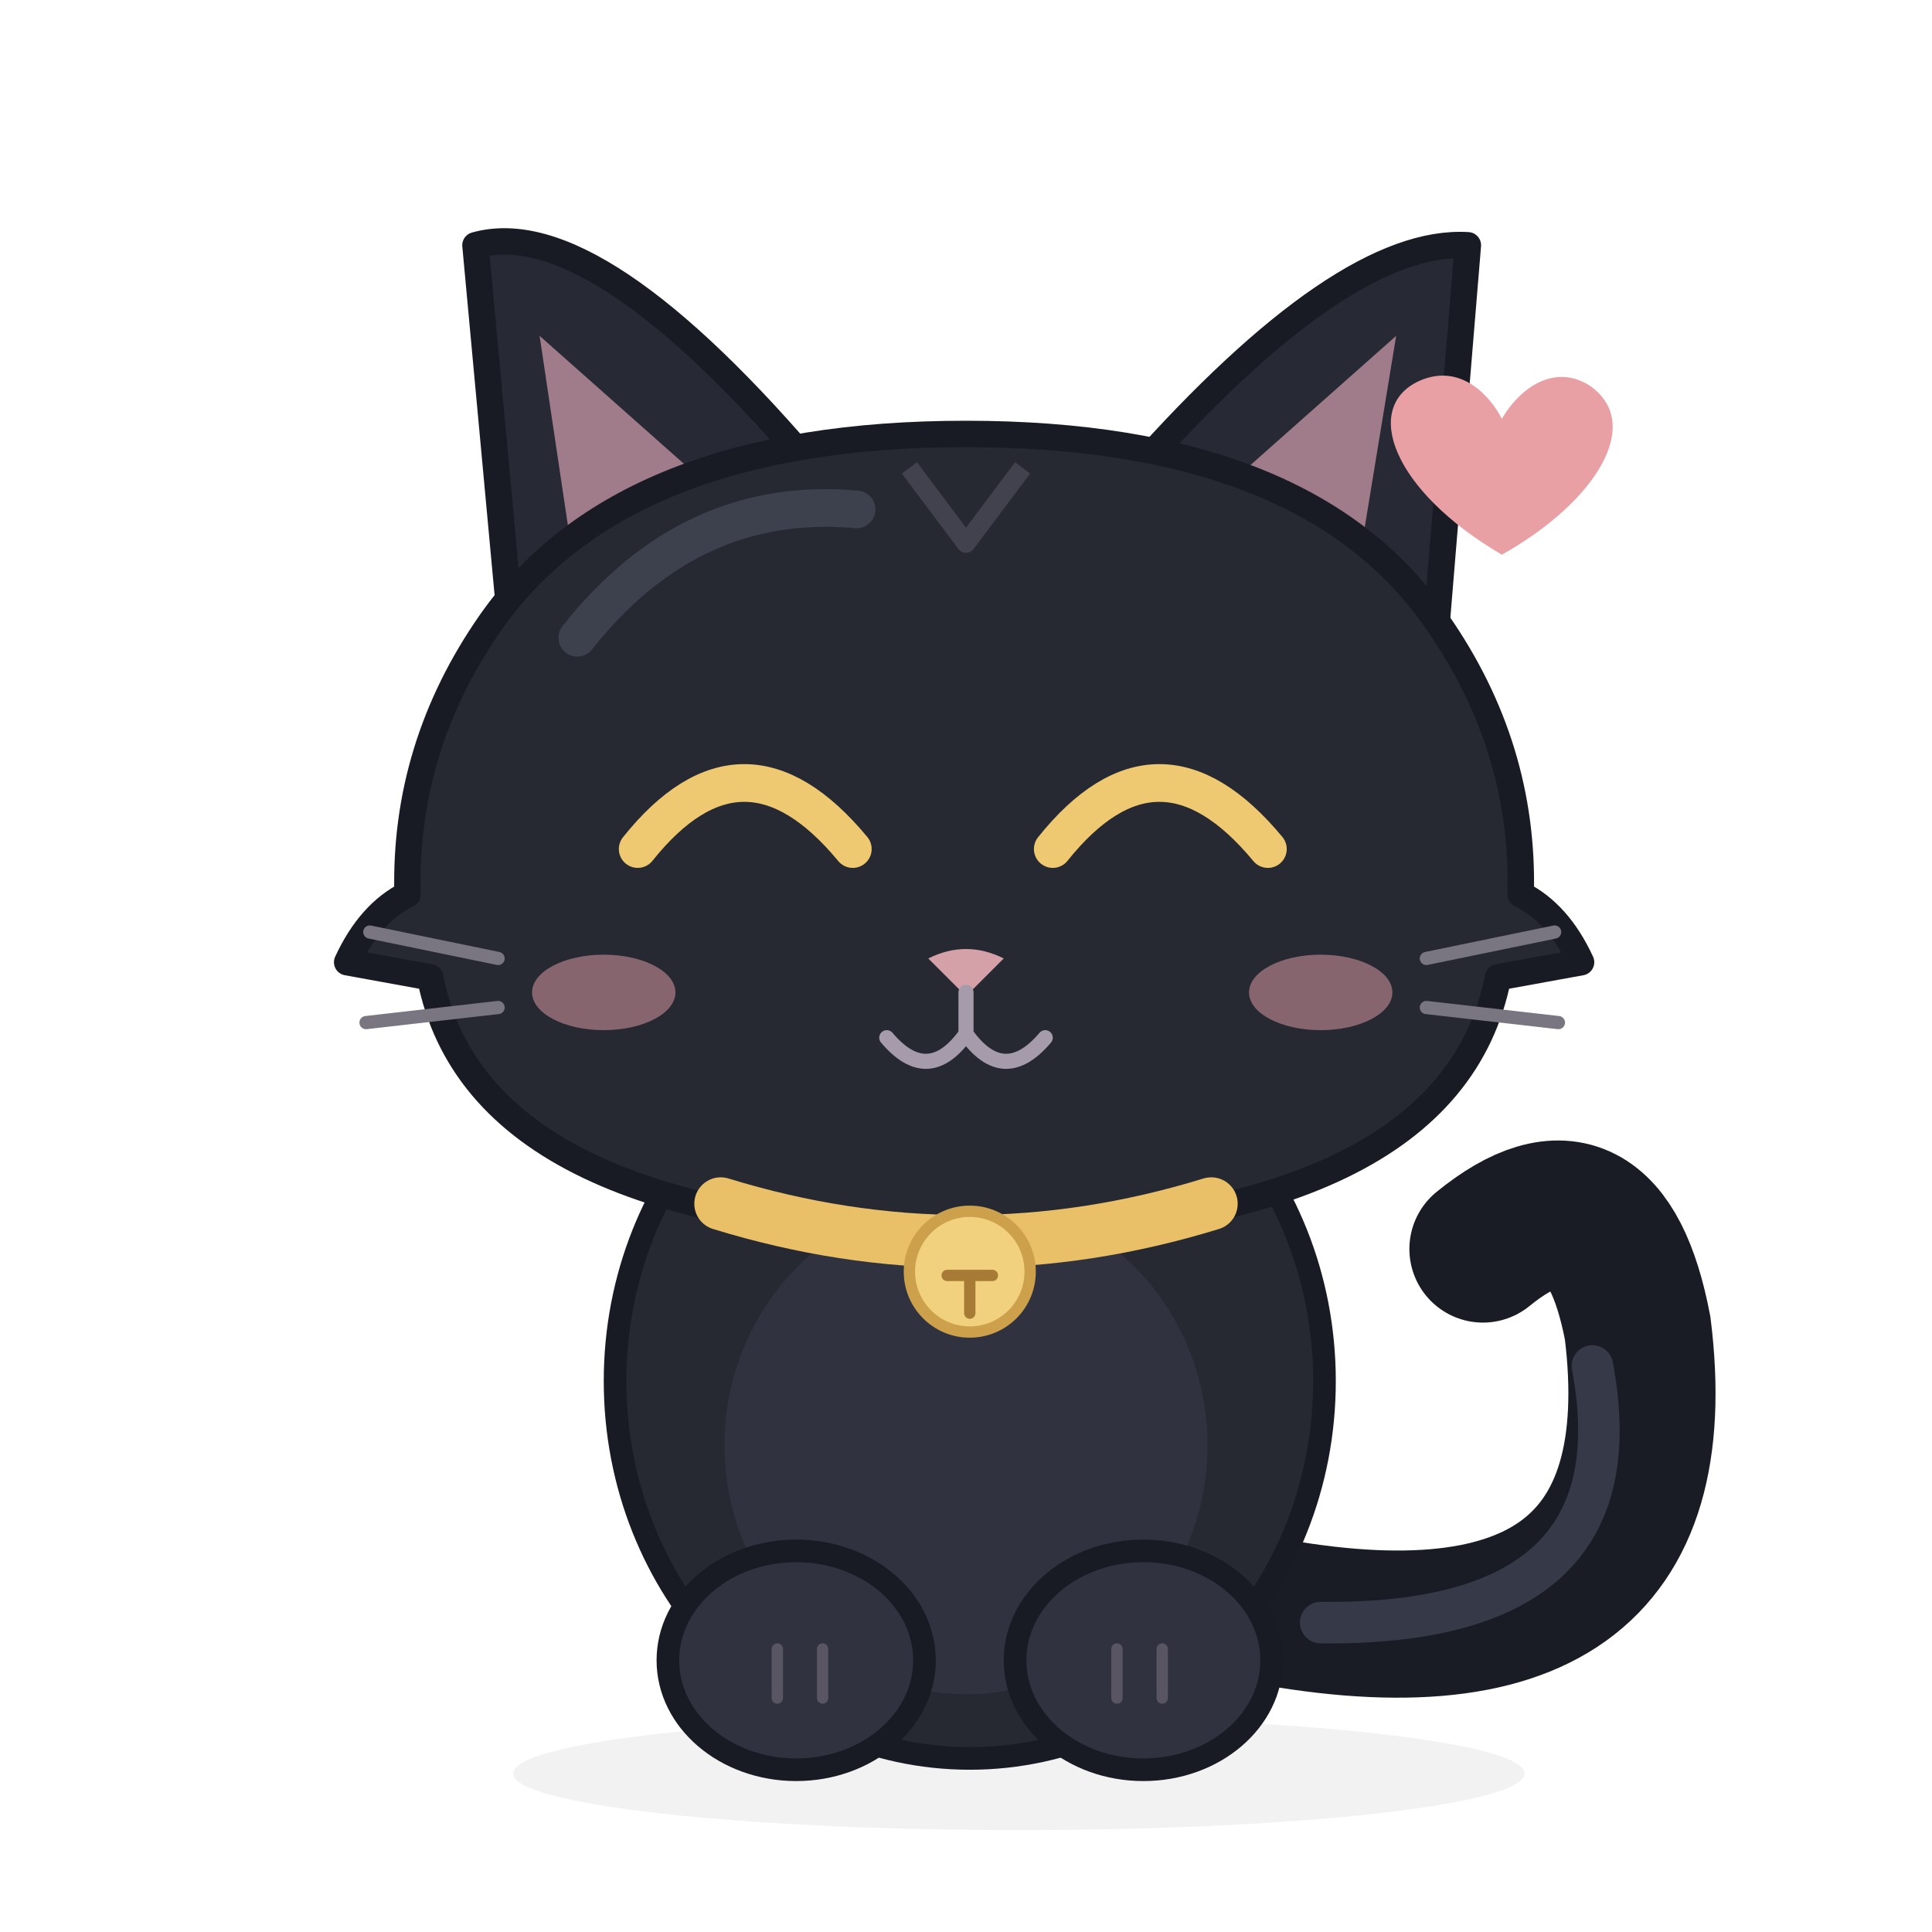
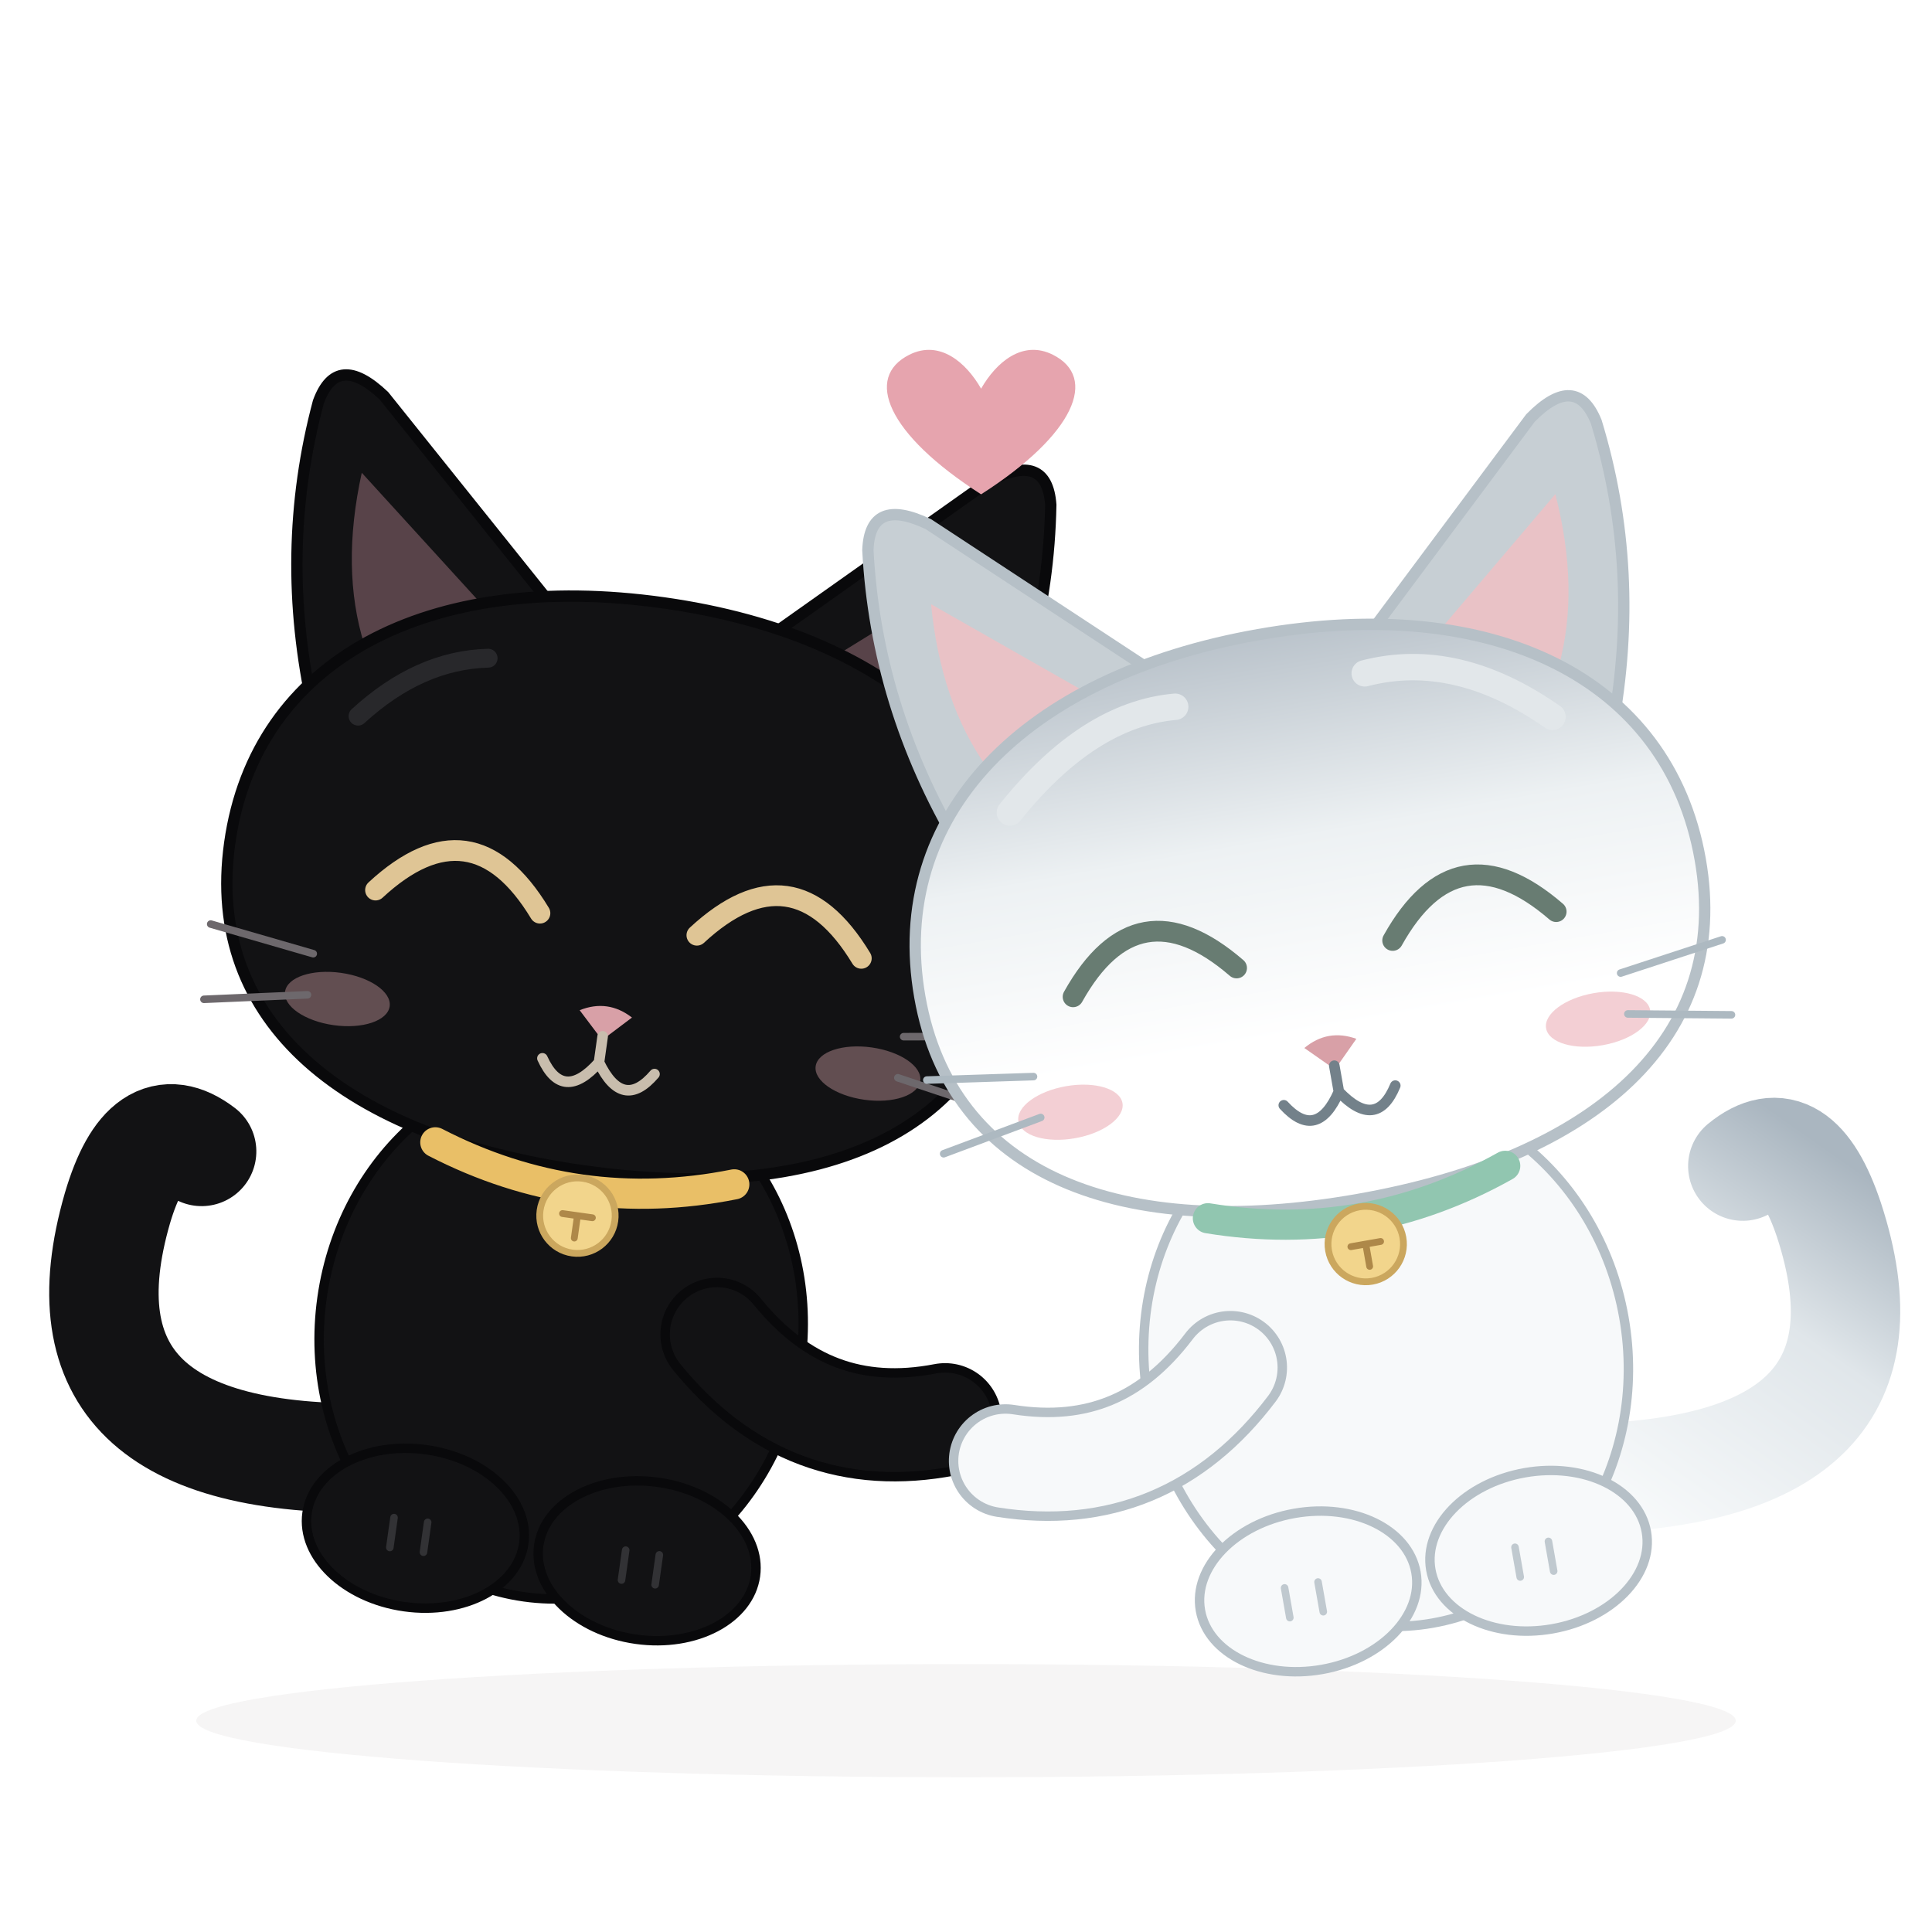
<svg xmlns="http://www.w3.org/2000/svg" width="512" height="512" viewBox="0 0 512 512">
-   <ellipse cx="270" cy="470" rx="134" ry="15" fill="#614e4712" />
-   <path d="M331 426q115 23 103-74-9-47-41-21" fill="none" stroke="#1a1c25" stroke-width="39" stroke-linecap="round" />
-   <path d="M350 430q85 1 72-68" fill="none" stroke="#363947" stroke-width="11" stroke-linecap="round" />
-   <ellipse cx="257" cy="366" rx="94" ry="100" fill="#262832" stroke="#191b24" stroke-width="6" />
-   <ellipse cx="256" cy="383" rx="64" ry="66" fill="#30333f" />
-   <ellipse cx="211" cy="440" rx="34" ry="29" fill="#30333f" stroke="#191b24" stroke-width="6" />
-   <ellipse cx="303" cy="440" rx="34" ry="29" fill="#30333f" stroke="#191b24" stroke-width="6" />
-   <path d="M206 437v13m12-13v13m78-13v13m12-13v13" stroke="#595563" stroke-width="3" stroke-linecap="round" />
-   <path d="M136 173 126 65q32-9 91 61M301 125q55-62 88-60l-9 109" fill="#272934" stroke="#191b24" stroke-width="7" stroke-linejoin="round" />
-   <path d="m143 89 10 67 43-20Z M370 89l-11 67-42-20Z" fill="#a07b89" />
-   <path d="M130 165q-23 33-22 72-10 5-16 18l22 4q13 66 142 68 128-2 141-68l22-4q-6-13-16-18 1-39-22-72-34-50-125-50t-126 50Z" fill="#262832" stroke="#191b24" stroke-width="7" stroke-linejoin="round" />
-   <path d="M153 169q30-38 74-34" fill="none" stroke="#3d404d" stroke-width="10" stroke-linecap="round" />
-   <path d="m241 124 15 20 15-20" fill="none" stroke="#41424e" stroke-width="5" stroke-linejoin="round" />
-   <path d="M169 225q28 -35 57 0M279 225q28 -35 57 0" fill="none" stroke="#efc972" stroke-width="10" stroke-linecap="round" />
-   <ellipse cx="160" cy="263" rx="19" ry="10" fill="#d698a1" opacity=".55" />
-   <ellipse cx="350" cy="263" rx="19" ry="10" fill="#d698a1" opacity=".55" />
-   <path d="M246 254q10-5 20 0l-10 10Z" fill="#d5a1a9" />
-   <path d="M256 263v11m0 0q-10 14-21 1m21-1q10 14 21 1" fill="none" stroke="#a59baa" stroke-width="4" stroke-linecap="round" />
-   <path d="m132 254-34-7m34 20-35 4m281-17 34-7m-34 20 35 4" stroke="#797681" stroke-width="3.5" stroke-linecap="round" />
-   <path d="M191 319q65 20 130 0" fill="none" stroke="#e9bf67" stroke-width="14" stroke-linecap="round" />
-   <circle cx="257" cy="337" r="16" fill="#f1d17e" stroke="#cda04c" stroke-width="3" />
-   <path d="M251 338h12m-6 0v10" stroke="#a77b36" stroke-width="3" stroke-linecap="round" />
-   <path d="M398 147c-29-17-37-39-22-46 11-5 19 4 22 10 4-7 13-15 23-9 15 10 2 31-23 45Z" fill="#e9a0a4" />
+   <defs>
+     <linearGradient id="silver-fur" x1="0" y1="0" x2="0" y2="1">
+       <stop stop-color="#bac3cb" />
+       <stop offset=".36" stop-color="#edf1f3" />
+       <stop offset=".7" stop-color="#ffffff" />
+     </linearGradient>
+     <linearGradient id="silver-tail" x1="0" y1="1" x2="1" y2="0">
+       <stop stop-color="#f8fafb" />
+       <stop offset=".6" stop-color="#e0e6ea" />
+       <stop offset="1" stop-color="#aab6c0" />
+     </linearGradient>
+   </defs>
+   <ellipse cx="256" cy="456" rx="204" ry="15" fill="#67574f0e" />
+   <g transform="translate(165 237) rotate(8)">
+     <g>
+       <path d="M-44 157q-87 14-77-56 4-27 20-18" fill="none" stroke="#121214" stroke-width="29" stroke-linecap="round" />
+       <ellipse cx="0" cy="117" rx="64" ry="71" fill="#121214" stroke="#09090b" stroke-width="2.5" />
+       <ellipse cx="-31" cy="174" rx="29" ry="21" fill="#121214" stroke="#09090b" stroke-width="2.5" />
+       <ellipse cx="31" cy="174" rx="29" ry="21" fill="#121214" stroke="#09090b" stroke-width="2.5" />
+       <path d="M-37 172v8m9-8v8m53-8v8m9-8v8" stroke="#323235" stroke-width="2" stroke-linecap="round" />
+       <path d="M-88-37q-15-40-10-81 3-14 17-4l52 49M29-73l52-49q14-10 17 4 5 41-10 81" fill="#121214" stroke="#09090b" stroke-width="3" stroke-linejoin="round" />
+       <path d="M-84-101q-2 26 7 45l28-16ZM84-101q2 26-7 45L49-72Z" fill="#584349" />
+       <path d="M0-78c-63 0-105 30-105 79 0 48 41 73 105 73S105 49 105 1C105-48 63-78 0-78Z" fill="#121214" stroke="#09090b" stroke-width="3" />
+       <path d="M-76-37q14-17 32-20" fill="none" stroke="#28282b" stroke-width="5" stroke-linecap="round" />
+       <path d="M-65 8q22 -27 44 0M21 8q22 -27 44 0" fill="none" stroke="#dfc595" stroke-width="5.5" stroke-linecap="round" />
+       <ellipse cx="-71" cy="38" rx="14" ry="7" fill="#edb6bd" opacity=".36" />
+       <ellipse cx="71" cy="38" rx="14" ry="7" fill="#edb6bd" opacity=".36" />
+       <path d="M-7 32q7-4 14 0l-7 7Z" fill="#d8a0a7" />
+       <path d="M0 38v7m0 0q-8 12-15 1m15-1q8 12 15 1" fill="none" stroke="#c8bdad" stroke-width="2.8" stroke-linecap="round" />
+       <path d="m-79 27-28-4m28 15-27 5m185-16 28-4m-28 15 27 5" fill="none" stroke="#6d686c" stroke-width="2" stroke-linecap="round" />
+       <path d="M-40 72q40 14 80 0" fill="none" stroke="#e9bf67" stroke-width="8" stroke-linecap="round" />
+       <circle cx="0" cy="86" r="10" fill="#f2d58c" stroke="#cba75e" stroke-width="1.8" />
+       <path d="M-4 86h8m-4 0v6" stroke="#ae8849" stroke-width="1.8" stroke-linecap="round" />
+       <path d="M41 112q28 26 63 14" fill="none" stroke="#09090b" stroke-width="30" stroke-linecap="round" />
+       <path d="M41 112q28 26 63 14" fill="none" stroke="#121214" stroke-width="25" stroke-linecap="round" />
+     </g>
+   </g>
+   <g transform="translate(347 245) rotate(-10)">
+     <g>
+       <path d="M45 157q87 14 77-56-4-27-20-18" fill="none" stroke="url(#silver-tail)" stroke-width="29" stroke-linecap="round" />
+       <ellipse cx="0" cy="117" rx="64" ry="71" fill="#f7f9fa" stroke="#b6c0c7" stroke-width="2.5" />
+       <ellipse cx="-31" cy="174" rx="29" ry="21" fill="#f7f9fa" stroke="#b6c0c7" stroke-width="2.5" />
+       <ellipse cx="31" cy="174" rx="29" ry="21" fill="#f7f9fa" stroke="#b6c0c7" stroke-width="2.5" />
+       <path d="M-37 172v8m9-8v8m53-8v8m9-8v8" stroke="#c0c9cf" stroke-width="2" stroke-linecap="round" />
+       <path d="M-88-37q-15-40-10-81 3-14 17-4l52 49M29-73l52-49q14-10 17 4 5 41-10 81" fill="#c7cfd4" stroke="#b6c0c7" stroke-width="3" stroke-linejoin="round" />
+       <path d="M-84-101q-2 26 7 45l28-16ZM84-101q2 26-7 45L49-72Z" fill="#e9c2c6" />
+       <path d="M0-78c-63 0-105 30-105 79 0 48 41 73 105 73S105 49 105 1C105-48 63-78 0-78Z" fill="url(#silver-fur)" stroke="#b6c0c7" stroke-width="3" />
+       <path d="M-73-43q25-22 48-20M26-63q25-2 47 20" fill="none" stroke="#e2e7ea" stroke-width="7" stroke-linecap="round" />
+       <path d="M-65 8q22 -27 44 0M21 8q22 -27 44 0" fill="none" stroke="#687c72" stroke-width="5.5" stroke-linecap="round" />
+       <ellipse cx="-71" cy="38" rx="14" ry="7" fill="#edb6bd" opacity=".65" />
+       <ellipse cx="71" cy="38" rx="14" ry="7" fill="#edb6bd" opacity=".65" />
+       <path d="M-7 32q7-4 14 0l-7 7Z" fill="#d8a0a7" />
+       <path d="M0 38v7m0 0q-8 12-15 1m15-1q8 12 15 1" fill="none" stroke="#73818a" stroke-width="2.8" stroke-linecap="round" />
+       <path d="m-79 27-28-4m28 15-27 5m185-16 28-4m-28 15 27 5" fill="none" stroke="#adb9c1" stroke-width="2" stroke-linecap="round" />
+       <path d="M-40 72q40 14 80 0" fill="none" stroke="#91c6b0" stroke-width="8" stroke-linecap="round" />
+       <circle cx="0" cy="86" r="10" fill="#f2d58c" stroke="#cba75e" stroke-width="1.8" />
+       <path d="M-4 86h8m-4 0v6" stroke="#ae8849" stroke-width="1.8" stroke-linecap="round" />
+       <path d="M-41 112q-28 26 -63 14" fill="none" stroke="#b6c0c7" stroke-width="30" stroke-linecap="round" />
+       <path d="M-41 112q-28 26 -63 14" fill="none" stroke="#f7f9fa" stroke-width="25" stroke-linecap="round" />
+     </g>
+   </g>
+   <path d="M260 131c-25-16-31-31-19-37 8-4 15 2 19 9 4-7 11-13 19-9 12 6 6 21-19 37Z" fill="#e6a4ae" />
</svg>
